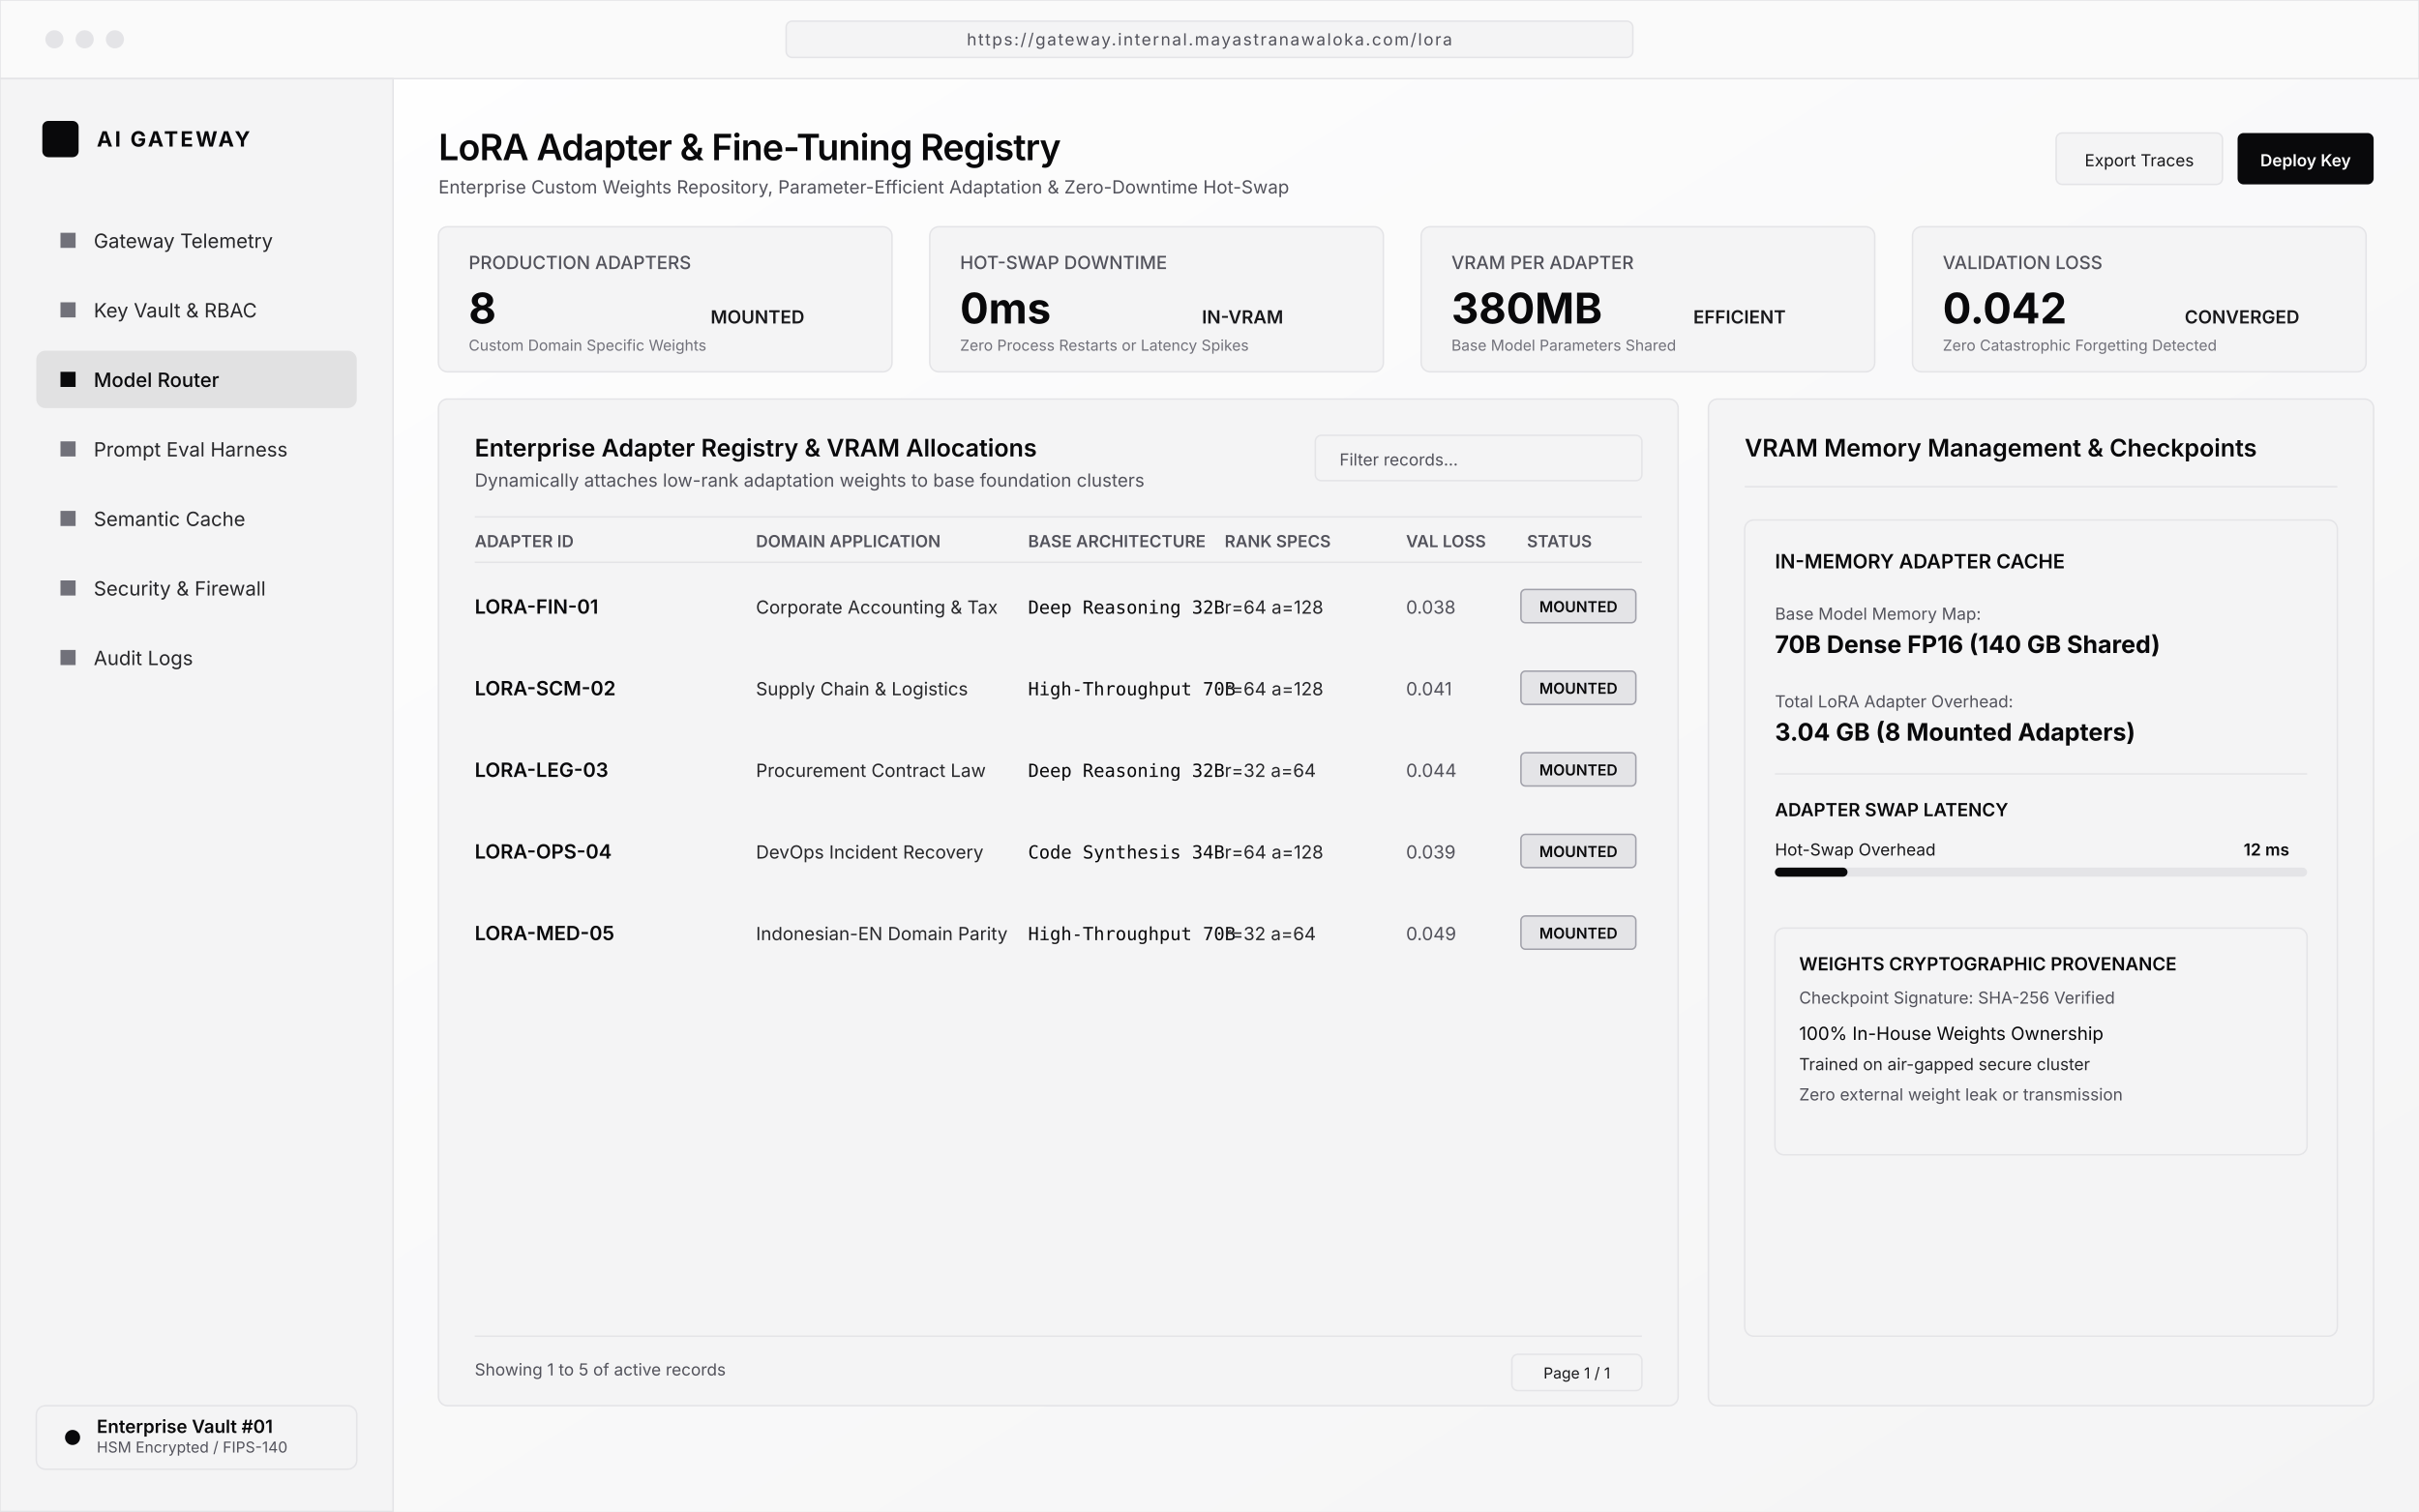
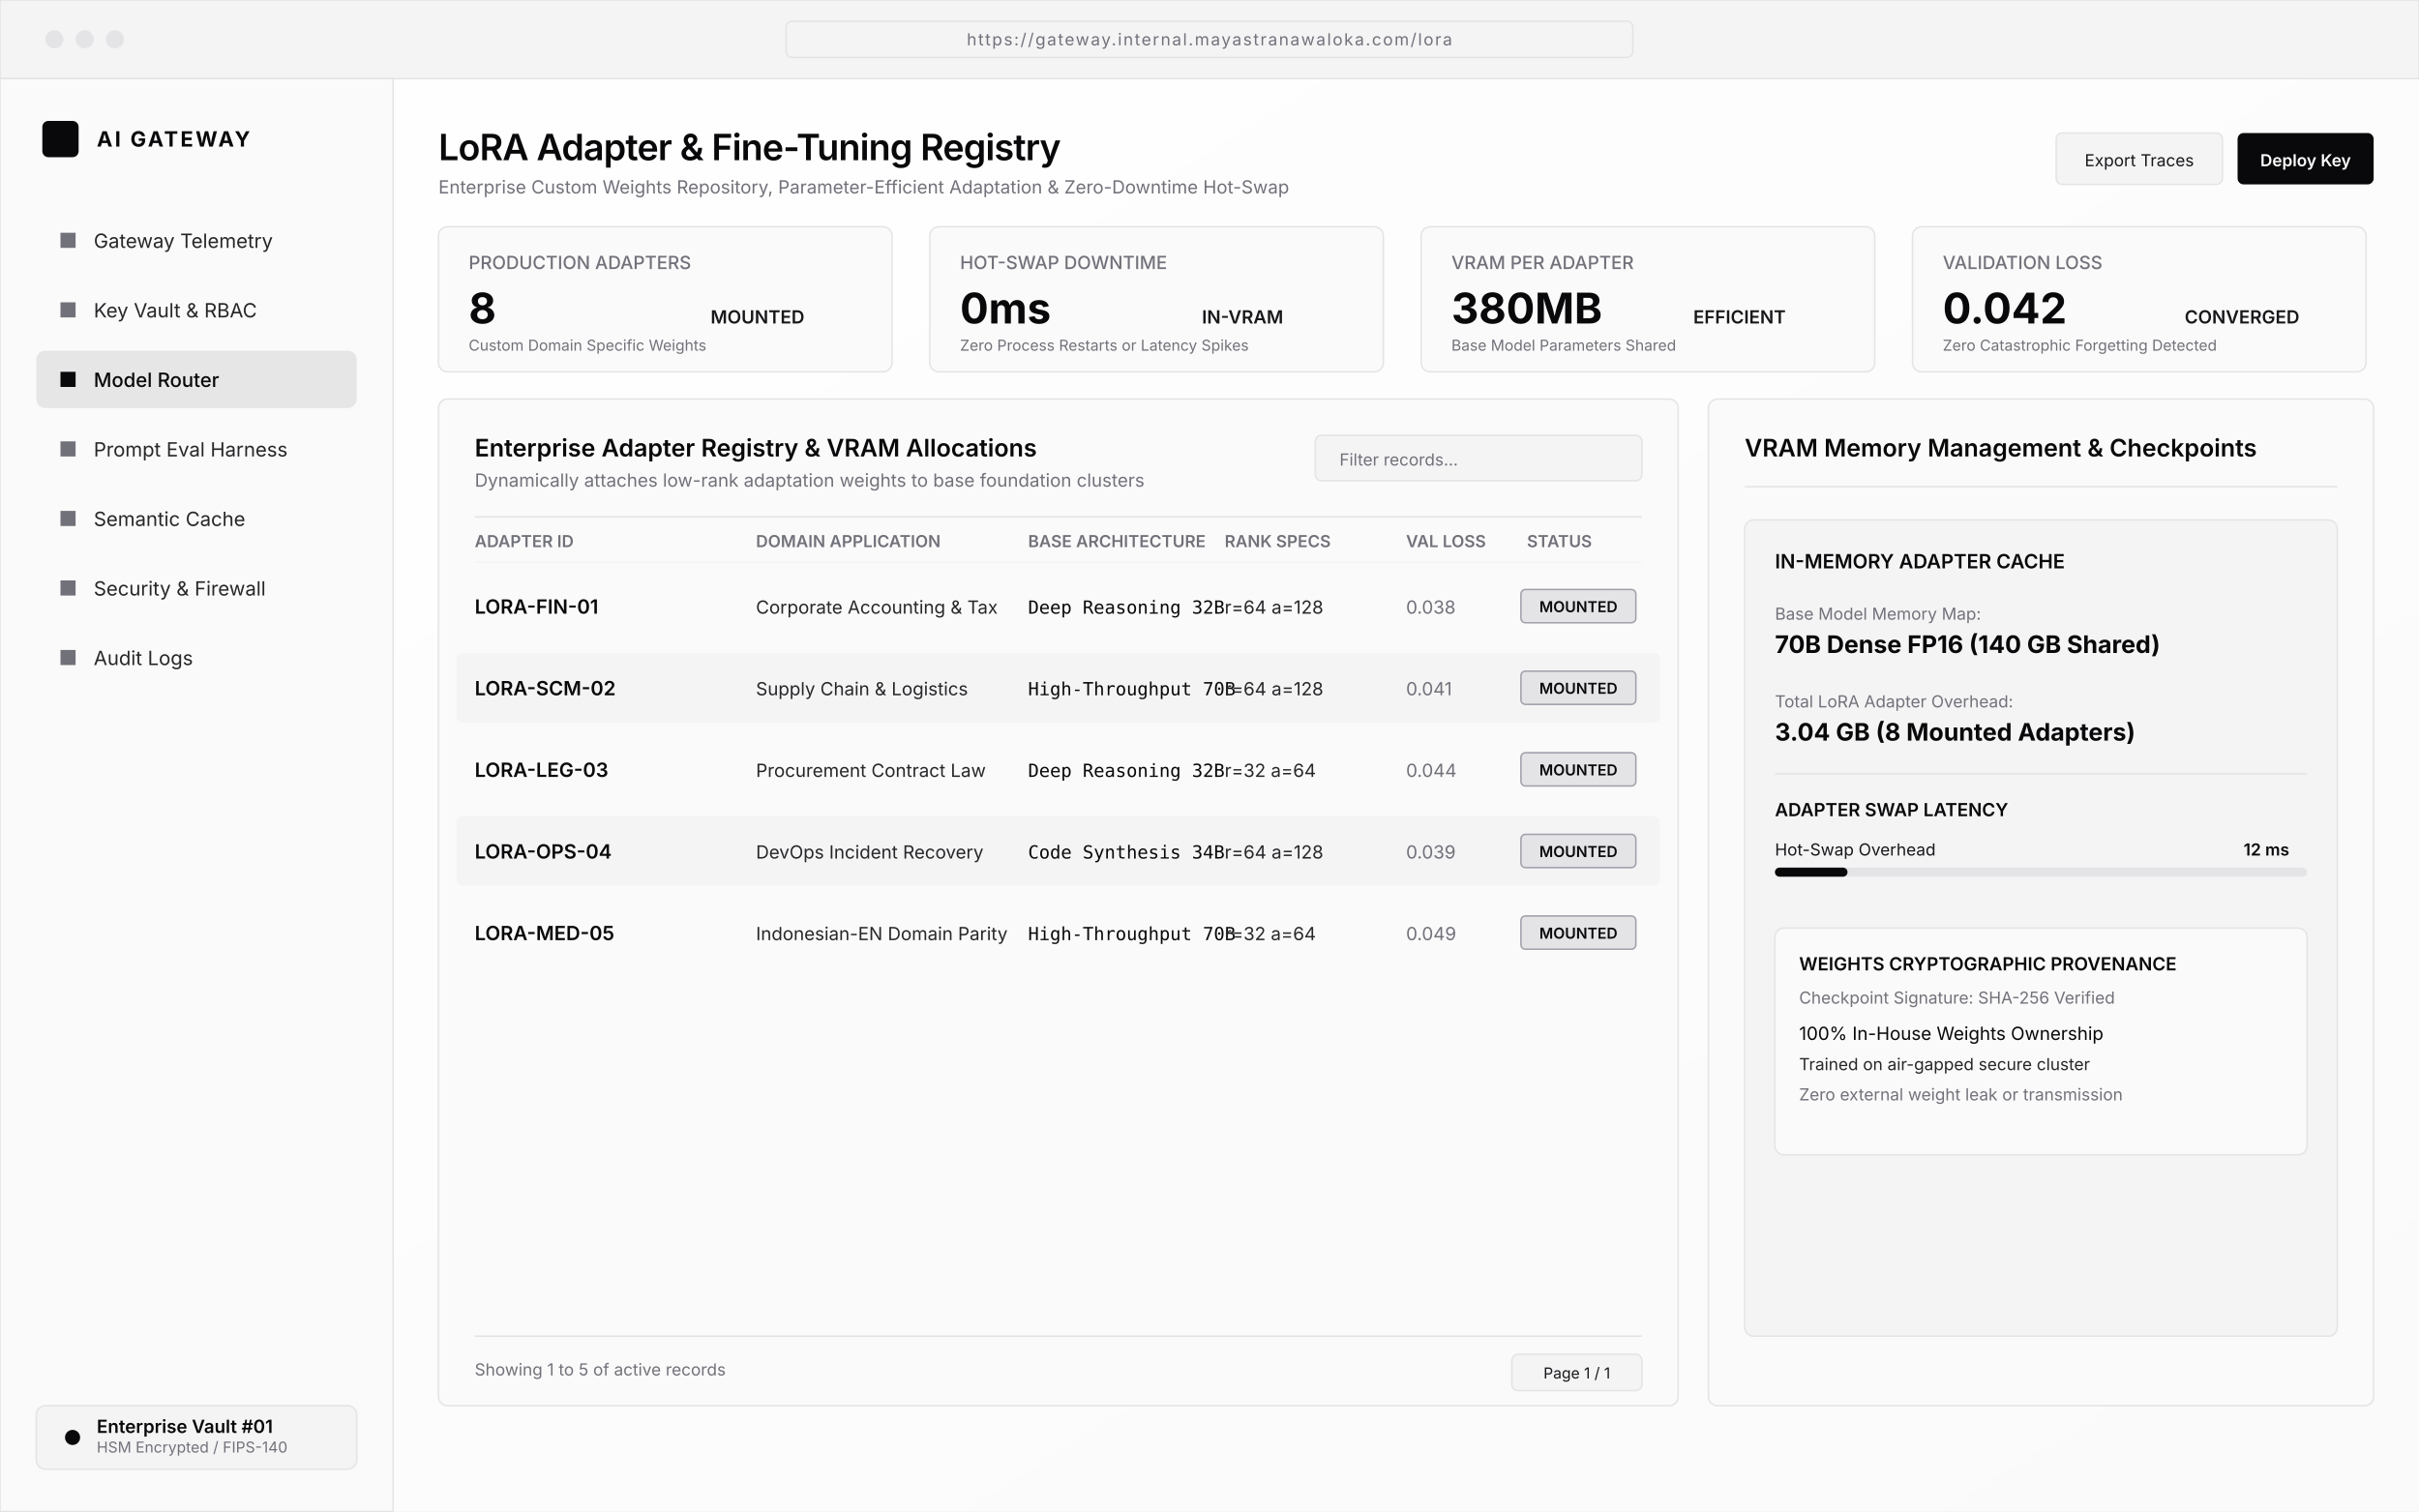
<svg xmlns="http://www.w3.org/2000/svg" viewBox="0 0 1600 1000" width="1600" height="1000">
  <defs>
    <linearGradient id="bgGlow" x1="0" y1="0" x2="1" y2="1">
      <stop offset="0%" stop-color="#ffffff" />
-       <stop offset="100%" stop-color="#f4f4f5" />
+       <stop offset="100%" stop-color="#fafafa" />
    </linearGradient>
    <linearGradient id="monoGrad" x1="0" y1="0" x2="0" y2="1">
      <stop offset="0%" stop-color="#000000" stop-opacity="0.18" />
      <stop offset="100%" stop-color="#000000" stop-opacity="0.0" />
    </linearGradient>
  </defs>
  <rect width="1600" height="1000" fill="url(#bgGlow)" />
-   <rect width="1600" height="52" fill="#fafafa" stroke="#e4e4e7" stroke-width="1" />
+   <rect width="1600" height="52" fill="#f4f4f5" stroke="#e4e4e7" stroke-width="1" />
  <circle cx="36" cy="26" r="6" fill="#e4e4e7" />
  <circle cx="56" cy="26" r="6" fill="#e4e4e7" />
  <circle cx="76" cy="26" r="6" fill="#e4e4e7" />
  <rect x="520" y="14" width="560" height="24" rx="4" fill="#f4f4f5" stroke="#e4e4e7" stroke-width="1" />
-   <text x="800" y="30" fill="#52525b" font-family="-apple-system, BlinkMacSystemFont, sans-serif" font-size="11" text-anchor="middle" letter-spacing="1">https://gateway.internal.mayastranawaloka.com/lora</text>
-   <rect x="0" y="52" width="260" height="948" fill="#f4f4f5" stroke="#e4e4e7" stroke-width="1" />
+   <text x="800" y="30" fill="#71717a" font-family="-apple-system, BlinkMacSystemFont, sans-serif" font-size="11" text-anchor="middle" letter-spacing="1">https://gateway.internal.mayastranawaloka.com/lora</text>
+   <rect x="0" y="52" width="260" height="948" fill="#fafafa" stroke="#e4e4e7" stroke-width="1" />
  <rect x="28" y="80" width="24" height="24" rx="4" fill="#09090b" />
  <text x="64" y="97" fill="#09090b" font-family="-apple-system, BlinkMacSystemFont, sans-serif" font-size="14" font-weight="700" letter-spacing="1.5">AI GATEWAY</text>
  <g transform="translate(24, 140)">
    <rect x="16" y="14" width="10" height="10" fill="#71717a" />
    <text x="38" y="24" fill="#27272a" font-family="-apple-system, BlinkMacSystemFont, sans-serif" font-size="13">Gateway Telemetry</text>
    <rect x="16" y="60" width="10" height="10" fill="#71717a" />
    <text x="38" y="70" fill="#27272a" font-family="-apple-system, BlinkMacSystemFont, sans-serif" font-size="13">Key Vault &amp; RBAC</text>
    <rect x="0" y="92" width="212" height="38" rx="6" fill="#09090b" fill-opacity="0.08" />
    <rect x="16" y="106" width="10" height="10" fill="#09090b" />
    <text x="38" y="116" fill="#09090b" font-family="-apple-system, BlinkMacSystemFont, sans-serif" font-size="13" font-weight="500">Model Router</text>
    <rect x="16" y="152" width="10" height="10" fill="#71717a" />
    <text x="38" y="162" fill="#27272a" font-family="-apple-system, BlinkMacSystemFont, sans-serif" font-size="13">Prompt Eval Harness</text>
    <rect x="16" y="198" width="10" height="10" fill="#71717a" />
    <text x="38" y="208" fill="#27272a" font-family="-apple-system, BlinkMacSystemFont, sans-serif" font-size="13">Semantic Cache</text>
    <rect x="16" y="244" width="10" height="10" fill="#71717a" />
    <text x="38" y="254" fill="#27272a" font-family="-apple-system, BlinkMacSystemFont, sans-serif" font-size="13">Security &amp; Firewall</text>
    <rect x="16" y="290" width="10" height="10" fill="#71717a" />
    <text x="38" y="300" fill="#27272a" font-family="-apple-system, BlinkMacSystemFont, sans-serif" font-size="13">Audit Logs</text>
  </g>
  <rect x="24" y="930" width="212" height="42" rx="6" fill="#f4f4f5" stroke="#e4e4e7" stroke-width="1" />
  <circle cx="48" cy="951" r="5" fill="#09090b" />
  <text x="64" y="948" fill="#09090b" font-family="-apple-system, BlinkMacSystemFont, sans-serif" font-size="12" font-weight="600">Enterprise Vault #01</text>
-   <text x="64" y="961" fill="#52525b" font-family="-apple-system, BlinkMacSystemFont, sans-serif" font-size="10">HSM Encrypted / FIPS-140</text>
+   <text x="64" y="961" fill="#71717a" font-family="-apple-system, BlinkMacSystemFont, sans-serif" font-size="10">HSM Encrypted / FIPS-140</text>
  <g transform="translate(290, 80)">
    <text x="0" y="26" fill="#09090b" font-family="-apple-system, BlinkMacSystemFont, sans-serif" font-size="24" font-weight="600" letter-spacing="-0.5">LoRA Adapter &amp; Fine-Tuning Registry</text>
-     <text x="0" y="48" fill="#52525b" font-family="-apple-system, BlinkMacSystemFont, sans-serif" font-size="12">Enterprise Custom Weights Repository, Parameter-Efficient Adaptation &amp; Zero-Downtime Hot-Swap</text>
+     <text x="0" y="48" fill="#71717a" font-family="-apple-system, BlinkMacSystemFont, sans-serif" font-size="12">Enterprise Custom Weights Repository, Parameter-Efficient Adaptation &amp; Zero-Downtime Hot-Swap</text>
    <rect x="1070" y="8" width="110" height="34" rx="4" fill="#f4f4f5" stroke="#e4e4e7" stroke-width="1" />
    <text x="1125" y="30" fill="#18181b" font-family="-apple-system, BlinkMacSystemFont, sans-serif" font-size="11" text-anchor="middle">Export Traces</text>
    <rect x="1190" y="8" width="90" height="34" rx="4" fill="#09090b" />
    <text x="1235" y="30" fill="#ffffff" font-family="-apple-system, BlinkMacSystemFont, sans-serif" font-size="11" font-weight="600" text-anchor="middle">Deploy Key</text>
  </g>
  <g transform="translate(290, 150)">
    <g transform="translate(0, 0)">
-       <rect x="0" y="0" width="300" height="96" rx="6" fill="#f4f4f5" stroke="#e4e4e7" stroke-width="1" />
-       <text x="20" y="28" fill="#52525b" font-family="-apple-system, BlinkMacSystemFont, sans-serif" font-size="12" font-weight="500">PRODUCTION ADAPTERS</text>
+       <rect x="0" y="0" width="300" height="96" rx="6" fill="#fafafa" stroke="#e4e4e7" stroke-width="1" />
+       <text x="20" y="28" fill="#71717a" font-family="-apple-system, BlinkMacSystemFont, sans-serif" font-size="12" font-weight="500">PRODUCTION ADAPTERS</text>
      <text x="20" y="64" fill="#09090b" font-family="-apple-system, BlinkMacSystemFont, sans-serif" font-size="28" font-weight="700">8</text>
      <text x="180" y="64" fill="#18181b" font-family="-apple-system, BlinkMacSystemFont, sans-serif" font-size="12" font-weight="600">MOUNTED</text>
      <text x="20" y="82" fill="#71717a" font-family="-apple-system, BlinkMacSystemFont, sans-serif" font-size="10">Custom Domain Specific Weights</text>
-       <rect x="325" y="0" width="300" height="96" rx="6" fill="#f4f4f5" stroke="#e4e4e7" stroke-width="1" />
-       <text x="345" y="28" fill="#52525b" font-family="-apple-system, BlinkMacSystemFont, sans-serif" font-size="12" font-weight="500">HOT-SWAP DOWNTIME</text>
+       <rect x="325" y="0" width="300" height="96" rx="6" fill="#fafafa" stroke="#e4e4e7" stroke-width="1" />
+       <text x="345" y="28" fill="#71717a" font-family="-apple-system, BlinkMacSystemFont, sans-serif" font-size="12" font-weight="500">HOT-SWAP DOWNTIME</text>
      <text x="345" y="64" fill="#09090b" font-family="-apple-system, BlinkMacSystemFont, sans-serif" font-size="28" font-weight="700">0ms</text>
      <text x="505" y="64" fill="#18181b" font-family="-apple-system, BlinkMacSystemFont, sans-serif" font-size="12" font-weight="600">IN-VRAM</text>
      <text x="345" y="82" fill="#71717a" font-family="-apple-system, BlinkMacSystemFont, sans-serif" font-size="10">Zero Process Restarts or Latency Spikes</text>
-       <rect x="650" y="0" width="300" height="96" rx="6" fill="#f4f4f5" stroke="#e4e4e7" stroke-width="1" />
-       <text x="670" y="28" fill="#52525b" font-family="-apple-system, BlinkMacSystemFont, sans-serif" font-size="12" font-weight="500">VRAM PER ADAPTER</text>
+       <rect x="650" y="0" width="300" height="96" rx="6" fill="#fafafa" stroke="#e4e4e7" stroke-width="1" />
+       <text x="670" y="28" fill="#71717a" font-family="-apple-system, BlinkMacSystemFont, sans-serif" font-size="12" font-weight="500">VRAM PER ADAPTER</text>
      <text x="670" y="64" fill="#09090b" font-family="-apple-system, BlinkMacSystemFont, sans-serif" font-size="28" font-weight="700">380MB</text>
      <text x="830" y="64" fill="#18181b" font-family="-apple-system, BlinkMacSystemFont, sans-serif" font-size="12" font-weight="600">EFFICIENT</text>
      <text x="670" y="82" fill="#71717a" font-family="-apple-system, BlinkMacSystemFont, sans-serif" font-size="10">Base Model Parameters Shared</text>
-       <rect x="975" y="0" width="300" height="96" rx="6" fill="#f4f4f5" stroke="#e4e4e7" stroke-width="1" />
-       <text x="995" y="28" fill="#52525b" font-family="-apple-system, BlinkMacSystemFont, sans-serif" font-size="12" font-weight="500">VALIDATION LOSS</text>
+       <rect x="975" y="0" width="300" height="96" rx="6" fill="#fafafa" stroke="#e4e4e7" stroke-width="1" />
+       <text x="995" y="28" fill="#71717a" font-family="-apple-system, BlinkMacSystemFont, sans-serif" font-size="12" font-weight="500">VALIDATION LOSS</text>
      <text x="995" y="64" fill="#09090b" font-family="-apple-system, BlinkMacSystemFont, sans-serif" font-size="28" font-weight="700">0.042</text>
      <text x="1155" y="64" fill="#18181b" font-family="-apple-system, BlinkMacSystemFont, sans-serif" font-size="12" font-weight="600">CONVERGED</text>
      <text x="995" y="82" fill="#71717a" font-family="-apple-system, BlinkMacSystemFont, sans-serif" font-size="10">Zero Catastrophic Forgetting Detected</text>
    </g>
    <g transform="translate(0, 114)">
-       <rect width="820" height="666" rx="6" fill="#f4f4f5" stroke="#e4e4e7" stroke-width="1" />
+       <rect width="820" height="666" rx="6" fill="#fafafa" stroke="#e4e4e7" stroke-width="1" />
      <text x="24" y="38" fill="#09090b" font-family="-apple-system, BlinkMacSystemFont, sans-serif" font-size="16" font-weight="600">Enterprise Adapter Registry &amp; VRAM Allocations</text>
-       <text x="24" y="58" fill="#52525b" font-family="-apple-system, BlinkMacSystemFont, sans-serif" font-size="12">Dynamically attaches low-rank adaptation weights to base foundation clusters</text>
+       <text x="24" y="58" fill="#71717a" font-family="-apple-system, BlinkMacSystemFont, sans-serif" font-size="12">Dynamically attaches low-rank adaptation weights to base foundation clusters</text>
      <rect x="580" y="24" width="216" height="30" rx="4" fill="#f4f4f5" stroke="#e4e4e7" stroke-width="1" />
-       <text x="596" y="44" fill="#52525b" font-family="-apple-system, BlinkMacSystemFont, sans-serif" font-size="11">Filter records...</text>
+       <text x="596" y="44" fill="#71717a" font-family="-apple-system, BlinkMacSystemFont, sans-serif" font-size="11">Filter records...</text>
      <line x1="24" y1="78" x2="796" y2="78" stroke="#e4e4e7" stroke-width="1" />
-       <text x="24" y="98" fill="#52525b" font-family="-apple-system, BlinkMacSystemFont, sans-serif" font-size="11" font-weight="600">ADAPTER ID</text>
-       <text x="210" y="98" fill="#52525b" font-family="-apple-system, BlinkMacSystemFont, sans-serif" font-size="11" font-weight="600">DOMAIN APPLICATION</text>
-       <text x="390" y="98" fill="#52525b" font-family="-apple-system, BlinkMacSystemFont, sans-serif" font-size="11" font-weight="600">BASE ARCHITECTURE</text>
-       <text x="520" y="98" fill="#52525b" font-family="-apple-system, BlinkMacSystemFont, sans-serif" font-size="11" font-weight="600">RANK SPECS</text>
-       <text x="640" y="98" fill="#52525b" font-family="-apple-system, BlinkMacSystemFont, sans-serif" font-size="11" font-weight="600">VAL LOSS</text>
-       <text x="720" y="98" fill="#52525b" font-family="-apple-system, BlinkMacSystemFont, sans-serif" font-size="11" font-weight="600">STATUS</text>
-       <line x1="24" y1="108" x2="796" y2="108" stroke="#e4e4e7" stroke-width="1" />
-       <rect x="12" y="114" width="796" height="46" rx="4" fill="#f4f4f5" />
+       <text x="24" y="98" fill="#71717a" font-family="-apple-system, BlinkMacSystemFont, sans-serif" font-size="11" font-weight="600">ADAPTER ID</text>
+       <text x="210" y="98" fill="#71717a" font-family="-apple-system, BlinkMacSystemFont, sans-serif" font-size="11" font-weight="600">DOMAIN APPLICATION</text>
+       <text x="390" y="98" fill="#71717a" font-family="-apple-system, BlinkMacSystemFont, sans-serif" font-size="11" font-weight="600">BASE ARCHITECTURE</text>
+       <text x="520" y="98" fill="#71717a" font-family="-apple-system, BlinkMacSystemFont, sans-serif" font-size="11" font-weight="600">RANK SPECS</text>
+       <text x="640" y="98" fill="#71717a" font-family="-apple-system, BlinkMacSystemFont, sans-serif" font-size="11" font-weight="600">VAL LOSS</text>
+       <text x="720" y="98" fill="#71717a" font-family="-apple-system, BlinkMacSystemFont, sans-serif" font-size="11" font-weight="600">STATUS</text>
+       <line x1="24" y1="108" x2="796" y2="108" stroke="#f4f4f5" stroke-width="1" />
+       <rect x="12" y="114" width="796" height="46" rx="4" fill="#fafafa" />
      <text x="24" y="142" fill="#09090b" font-family="-apple-system, BlinkMacSystemFont, sans-serif" font-size="13" font-weight="600">LORA-FIN-01</text>
      <text x="210" y="142" fill="#27272a" font-family="-apple-system, BlinkMacSystemFont, sans-serif" font-size="12">Corporate Accounting &amp; Tax</text>
      <text x="390" y="142" fill="#09090b" font-family="monospace" font-size="12">Deep Reasoning 32B</text>
      <text x="520" y="142" fill="#27272a" font-family="-apple-system, BlinkMacSystemFont, sans-serif" font-size="12">r=64 a=128</text>
-       <text x="640" y="142" fill="#52525b" font-family="-apple-system, BlinkMacSystemFont, sans-serif" font-size="12">0.038</text>
+       <text x="640" y="142" fill="#71717a" font-family="-apple-system, BlinkMacSystemFont, sans-serif" font-size="12">0.038</text>
      <rect x="716" y="126" width="76" height="22" rx="3" fill="#e4e4e7" stroke="#a1a1aa" stroke-width="1" />
      <text x="754" y="141" fill="#09090b" font-family="-apple-system, BlinkMacSystemFont, sans-serif" font-size="10" font-weight="600" text-anchor="middle">MOUNTED</text>
      <rect x="12" y="168" width="796" height="46" rx="4" fill="#f4f4f5" />
      <text x="24" y="196" fill="#09090b" font-family="-apple-system, BlinkMacSystemFont, sans-serif" font-size="13" font-weight="600">LORA-SCM-02</text>
      <text x="210" y="196" fill="#27272a" font-family="-apple-system, BlinkMacSystemFont, sans-serif" font-size="12">Supply Chain &amp; Logistics</text>
      <text x="390" y="196" fill="#09090b" font-family="monospace" font-size="12">High-Throughput 70B</text>
      <text x="520" y="196" fill="#27272a" font-family="-apple-system, BlinkMacSystemFont, sans-serif" font-size="12">r=64 a=128</text>
-       <text x="640" y="196" fill="#52525b" font-family="-apple-system, BlinkMacSystemFont, sans-serif" font-size="12">0.041</text>
+       <text x="640" y="196" fill="#71717a" font-family="-apple-system, BlinkMacSystemFont, sans-serif" font-size="12">0.041</text>
      <rect x="716" y="180" width="76" height="22" rx="3" fill="#e4e4e7" stroke="#a1a1aa" stroke-width="1" />
      <text x="754" y="195" fill="#09090b" font-family="-apple-system, BlinkMacSystemFont, sans-serif" font-size="10" font-weight="600" text-anchor="middle">MOUNTED</text>
-       <rect x="12" y="222" width="796" height="46" rx="4" fill="#f4f4f5" />
+       <rect x="12" y="222" width="796" height="46" rx="4" fill="#fafafa" />
      <text x="24" y="250" fill="#09090b" font-family="-apple-system, BlinkMacSystemFont, sans-serif" font-size="13" font-weight="600">LORA-LEG-03</text>
      <text x="210" y="250" fill="#27272a" font-family="-apple-system, BlinkMacSystemFont, sans-serif" font-size="12">Procurement Contract Law</text>
      <text x="390" y="250" fill="#09090b" font-family="monospace" font-size="12">Deep Reasoning 32B</text>
      <text x="520" y="250" fill="#27272a" font-family="-apple-system, BlinkMacSystemFont, sans-serif" font-size="12">r=32 a=64</text>
-       <text x="640" y="250" fill="#52525b" font-family="-apple-system, BlinkMacSystemFont, sans-serif" font-size="12">0.044</text>
+       <text x="640" y="250" fill="#71717a" font-family="-apple-system, BlinkMacSystemFont, sans-serif" font-size="12">0.044</text>
      <rect x="716" y="234" width="76" height="22" rx="3" fill="#e4e4e7" stroke="#a1a1aa" stroke-width="1" />
      <text x="754" y="249" fill="#09090b" font-family="-apple-system, BlinkMacSystemFont, sans-serif" font-size="10" font-weight="600" text-anchor="middle">MOUNTED</text>
      <rect x="12" y="276" width="796" height="46" rx="4" fill="#f4f4f5" />
      <text x="24" y="304" fill="#09090b" font-family="-apple-system, BlinkMacSystemFont, sans-serif" font-size="13" font-weight="600">LORA-OPS-04</text>
      <text x="210" y="304" fill="#27272a" font-family="-apple-system, BlinkMacSystemFont, sans-serif" font-size="12">DevOps Incident Recovery</text>
      <text x="390" y="304" fill="#09090b" font-family="monospace" font-size="12">Code Synthesis 34B</text>
      <text x="520" y="304" fill="#27272a" font-family="-apple-system, BlinkMacSystemFont, sans-serif" font-size="12">r=64 a=128</text>
-       <text x="640" y="304" fill="#52525b" font-family="-apple-system, BlinkMacSystemFont, sans-serif" font-size="12">0.039</text>
+       <text x="640" y="304" fill="#71717a" font-family="-apple-system, BlinkMacSystemFont, sans-serif" font-size="12">0.039</text>
      <rect x="716" y="288" width="76" height="22" rx="3" fill="#e4e4e7" stroke="#a1a1aa" stroke-width="1" />
      <text x="754" y="303" fill="#09090b" font-family="-apple-system, BlinkMacSystemFont, sans-serif" font-size="10" font-weight="600" text-anchor="middle">MOUNTED</text>
-       <rect x="12" y="330" width="796" height="46" rx="4" fill="#f4f4f5" />
+       <rect x="12" y="330" width="796" height="46" rx="4" fill="#fafafa" />
      <text x="24" y="358" fill="#09090b" font-family="-apple-system, BlinkMacSystemFont, sans-serif" font-size="13" font-weight="600">LORA-MED-05</text>
      <text x="210" y="358" fill="#27272a" font-family="-apple-system, BlinkMacSystemFont, sans-serif" font-size="12">Indonesian-EN Domain Parity</text>
      <text x="390" y="358" fill="#09090b" font-family="monospace" font-size="12">High-Throughput 70B</text>
      <text x="520" y="358" fill="#27272a" font-family="-apple-system, BlinkMacSystemFont, sans-serif" font-size="12">r=32 a=64</text>
-       <text x="640" y="358" fill="#52525b" font-family="-apple-system, BlinkMacSystemFont, sans-serif" font-size="12">0.049</text>
+       <text x="640" y="358" fill="#71717a" font-family="-apple-system, BlinkMacSystemFont, sans-serif" font-size="12">0.049</text>
      <rect x="716" y="342" width="76" height="22" rx="3" fill="#e4e4e7" stroke="#a1a1aa" stroke-width="1" />
      <text x="754" y="357" fill="#09090b" font-family="-apple-system, BlinkMacSystemFont, sans-serif" font-size="10" font-weight="600" text-anchor="middle">MOUNTED</text>
      <line x1="24" y1="620" x2="796" y2="620" stroke="#e4e4e7" stroke-width="1" />
-       <text x="24" y="646" fill="#52525b" font-family="-apple-system, BlinkMacSystemFont, sans-serif" font-size="11">Showing 1 to 5 of active records</text>
+       <text x="24" y="646" fill="#71717a" font-family="-apple-system, BlinkMacSystemFont, sans-serif" font-size="11">Showing 1 to 5 of active records</text>
      <rect x="710" y="632" width="86" height="24" rx="4" fill="#f4f4f5" stroke="#e4e4e7" stroke-width="1" />
      <text x="753" y="648" fill="#18181b" font-family="-apple-system, BlinkMacSystemFont, sans-serif" font-size="10" text-anchor="middle">Page 1 / 1</text>
      <g transform="translate(840, 0)">
-         <rect width="440" height="666" rx="6" fill="#f4f4f5" stroke="#e4e4e7" stroke-width="1" />
+         <rect width="440" height="666" rx="6" fill="#fafafa" stroke="#e4e4e7" stroke-width="1" />
        <text x="24" y="38" fill="#09090b" font-family="-apple-system, BlinkMacSystemFont, sans-serif" font-size="16" font-weight="600">VRAM Memory Management &amp; Checkpoints</text>
        <line x1="24" y1="58" x2="416" y2="58" stroke="#e4e4e7" stroke-width="1" />
        <g transform="translate(24, 80)">
          <rect width="392" height="540" rx="6" fill="#f4f4f5" stroke="#e4e4e7" stroke-width="1" />
          <text x="20" y="32" fill="#09090b" font-family="-apple-system, BlinkMacSystemFont, sans-serif" font-size="13" font-weight="600">IN-MEMORY ADAPTER CACHE</text>
-           <text x="20" y="66" fill="#52525b" font-family="-apple-system, BlinkMacSystemFont, sans-serif" font-size="11">Base Model Memory Map:</text>
+           <text x="20" y="66" fill="#71717a" font-family="-apple-system, BlinkMacSystemFont, sans-serif" font-size="11">Base Model Memory Map:</text>
          <text x="20" y="88" fill="#09090b" font-family="-apple-system, BlinkMacSystemFont, sans-serif" font-size="16" font-weight="700">70B Dense FP16 (140 GB Shared)</text>
-           <text x="20" y="124" fill="#52525b" font-family="-apple-system, BlinkMacSystemFont, sans-serif" font-size="11">Total LoRA Adapter Overhead:</text>
+           <text x="20" y="124" fill="#71717a" font-family="-apple-system, BlinkMacSystemFont, sans-serif" font-size="11">Total LoRA Adapter Overhead:</text>
          <text x="20" y="146" fill="#09090b" font-family="-apple-system, BlinkMacSystemFont, sans-serif" font-size="16" font-weight="700">3.04 GB (8 Mounted Adapters)</text>
          <line x1="20" y1="168" x2="372" y2="168" stroke="#e4e4e7" stroke-width="1" />
          <text x="20" y="196" fill="#09090b" font-family="-apple-system, BlinkMacSystemFont, sans-serif" font-size="12" font-weight="600">ADAPTER SWAP LATENCY</text>
          <text x="20" y="222" fill="#18181b" font-family="-apple-system, BlinkMacSystemFont, sans-serif" font-size="11">Hot-Swap Overhead</text>
          <text x="330" y="222" fill="#09090b" font-family="-apple-system, BlinkMacSystemFont, sans-serif" font-size="11" font-weight="600">12 ms</text>
          <rect x="20" y="230" width="352" height="6" rx="3" fill="#e4e4e7" />
          <rect x="20" y="230" width="48" height="6" rx="3" fill="#09090b" />
          <g transform="translate(20, 270)">
-             <rect width="352" height="150" rx="6" fill="#f4f4f5" stroke="#e4e4e7" stroke-width="1" />
+             <rect width="352" height="150" rx="6" fill="#fafafa" stroke="#e4e4e7" stroke-width="1" />
            <text x="16" y="28" fill="#09090b" font-family="-apple-system, BlinkMacSystemFont, sans-serif" font-size="12" font-weight="600">WEIGHTS CRYPTOGRAPHIC PROVENANCE</text>
-             <text x="16" y="50" fill="#52525b" font-family="-apple-system, BlinkMacSystemFont, sans-serif" font-size="11">Checkpoint Signature: SHA-256 Verified</text>
+             <text x="16" y="50" fill="#71717a" font-family="-apple-system, BlinkMacSystemFont, sans-serif" font-size="11">Checkpoint Signature: SHA-256 Verified</text>
            <text x="16" y="74" fill="#09090b" font-family="-apple-system, BlinkMacSystemFont, sans-serif" font-size="12">100% In-House Weights Ownership</text>
            <text x="16" y="94" fill="#27272a" font-family="-apple-system, BlinkMacSystemFont, sans-serif" font-size="11">Trained on air-gapped secure cluster</text>
-             <text x="16" y="114" fill="#52525b" font-family="-apple-system, BlinkMacSystemFont, sans-serif" font-size="11">Zero external weight leak or transmission</text>
+             <text x="16" y="114" fill="#71717a" font-family="-apple-system, BlinkMacSystemFont, sans-serif" font-size="11">Zero external weight leak or transmission</text>
          </g>
        </g>
      </g>
    </g>
  </g>
</svg>
